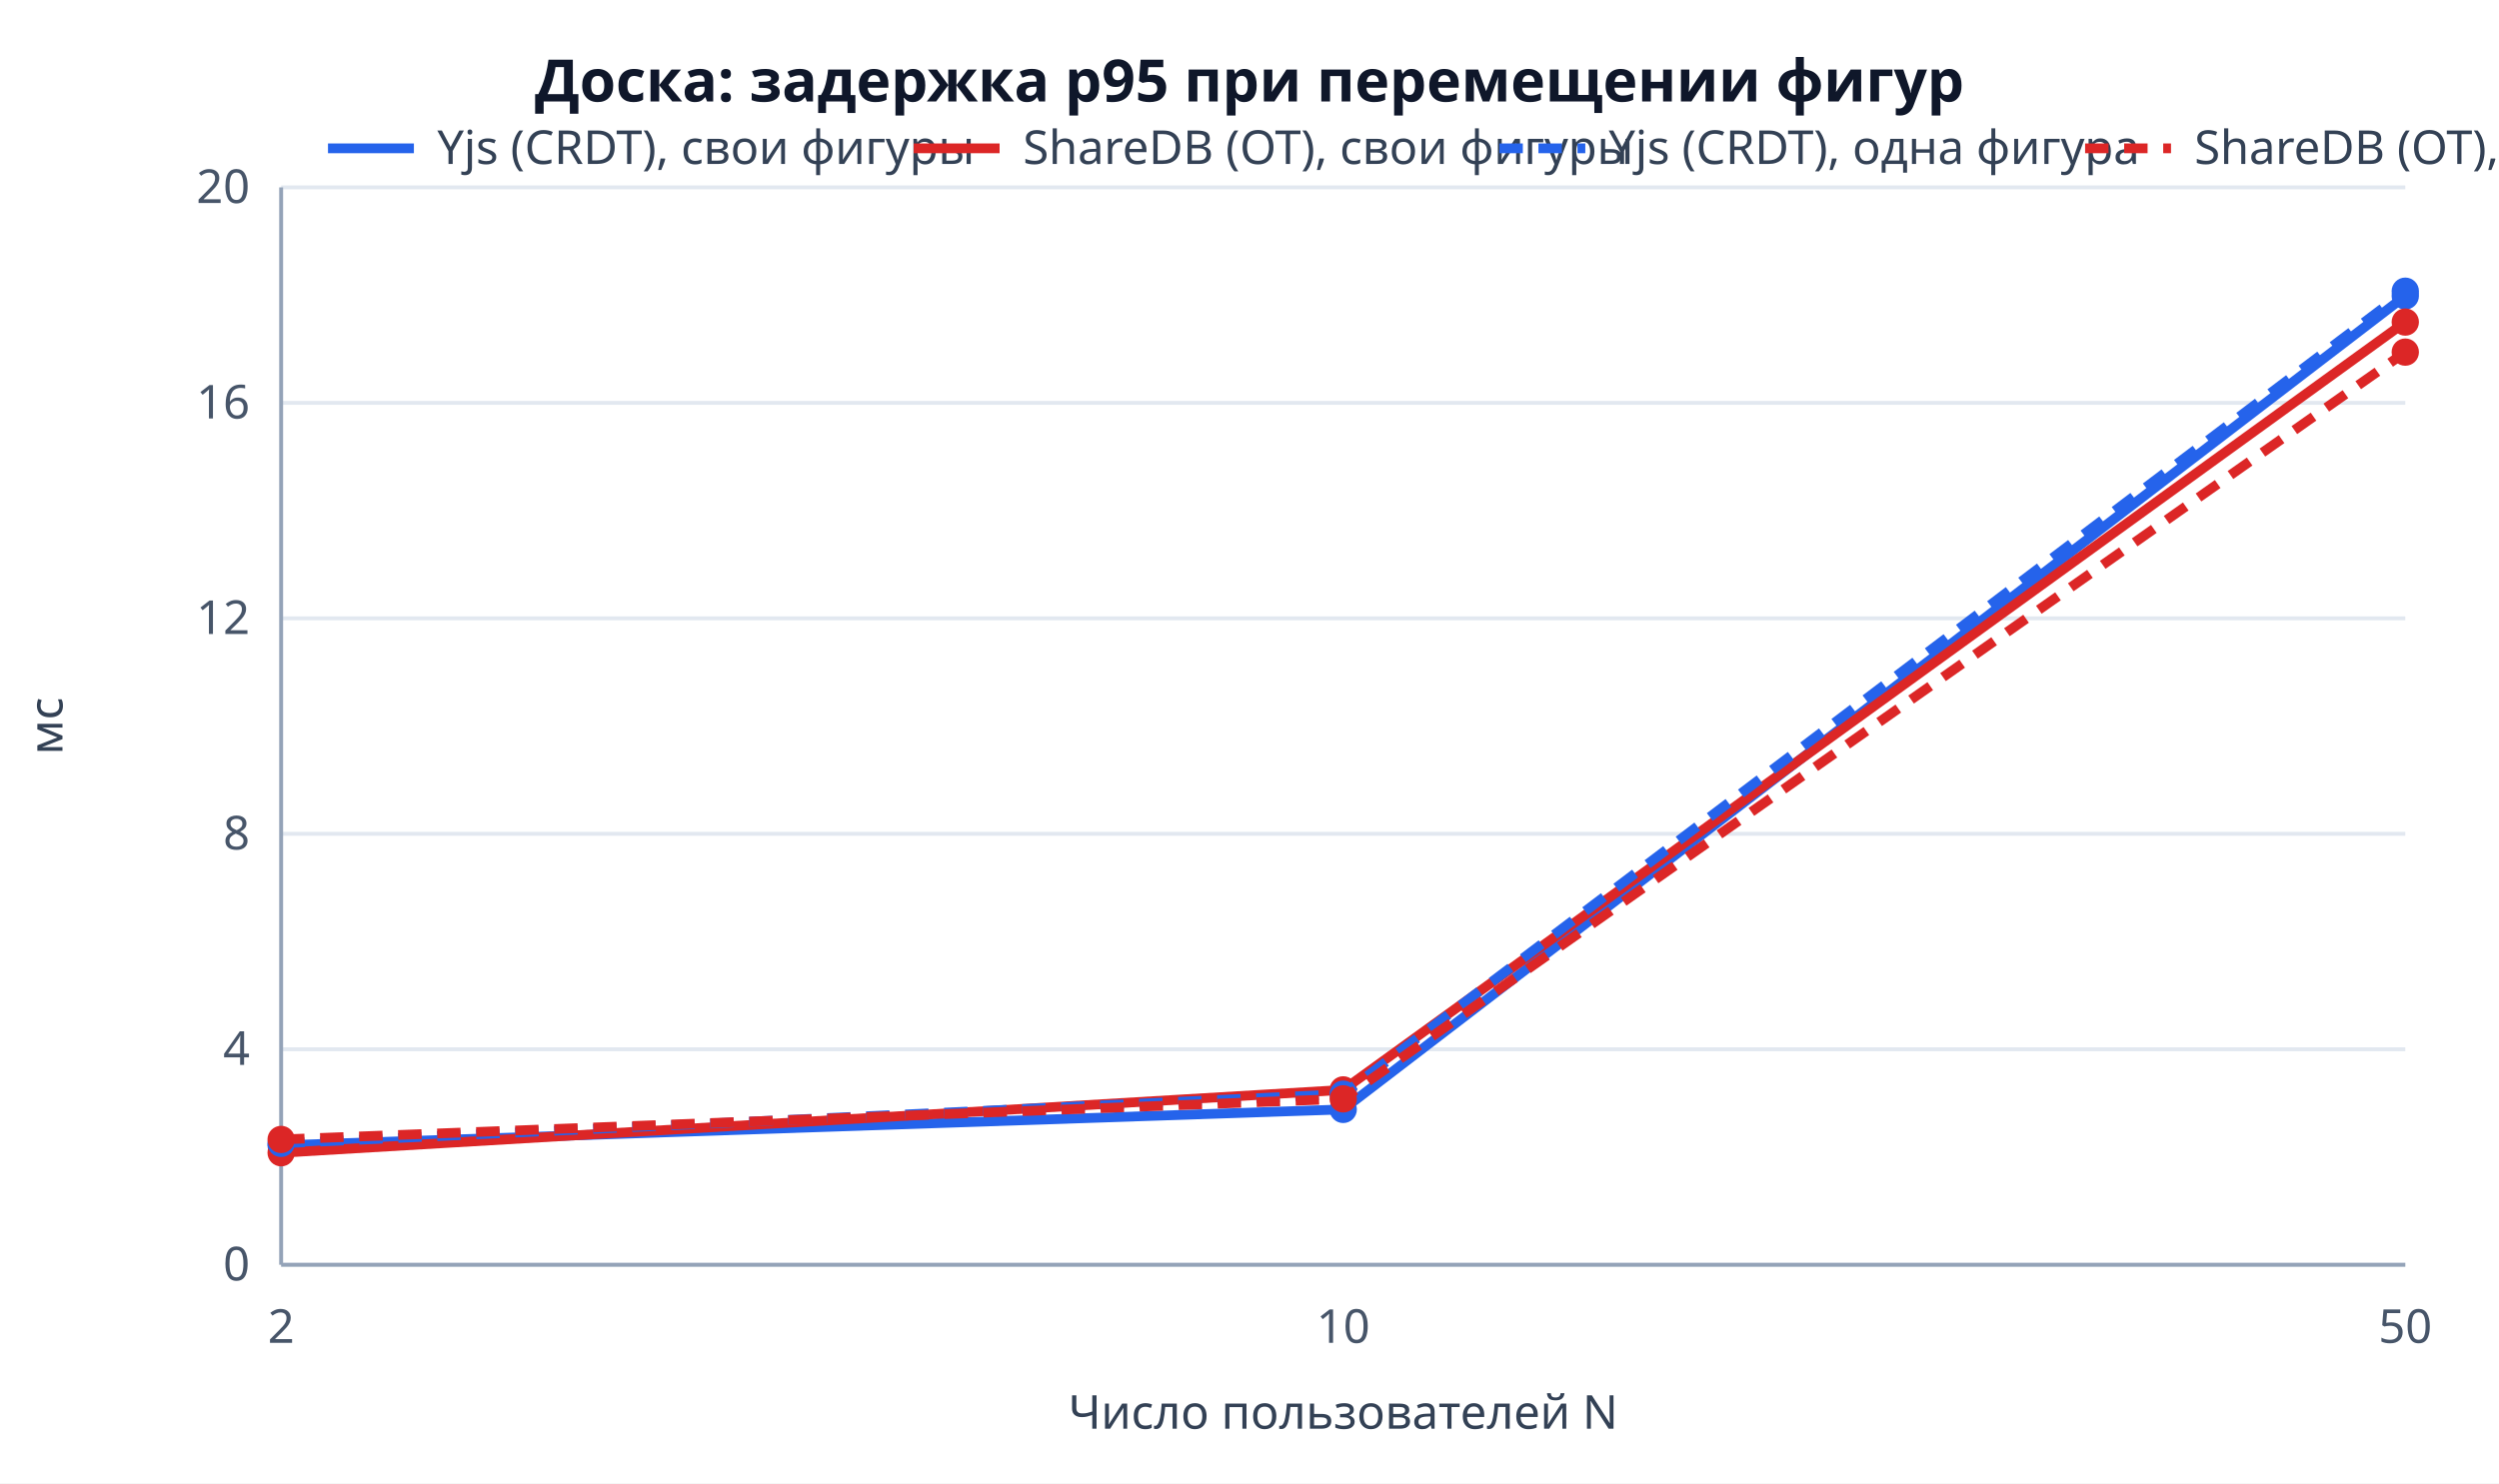
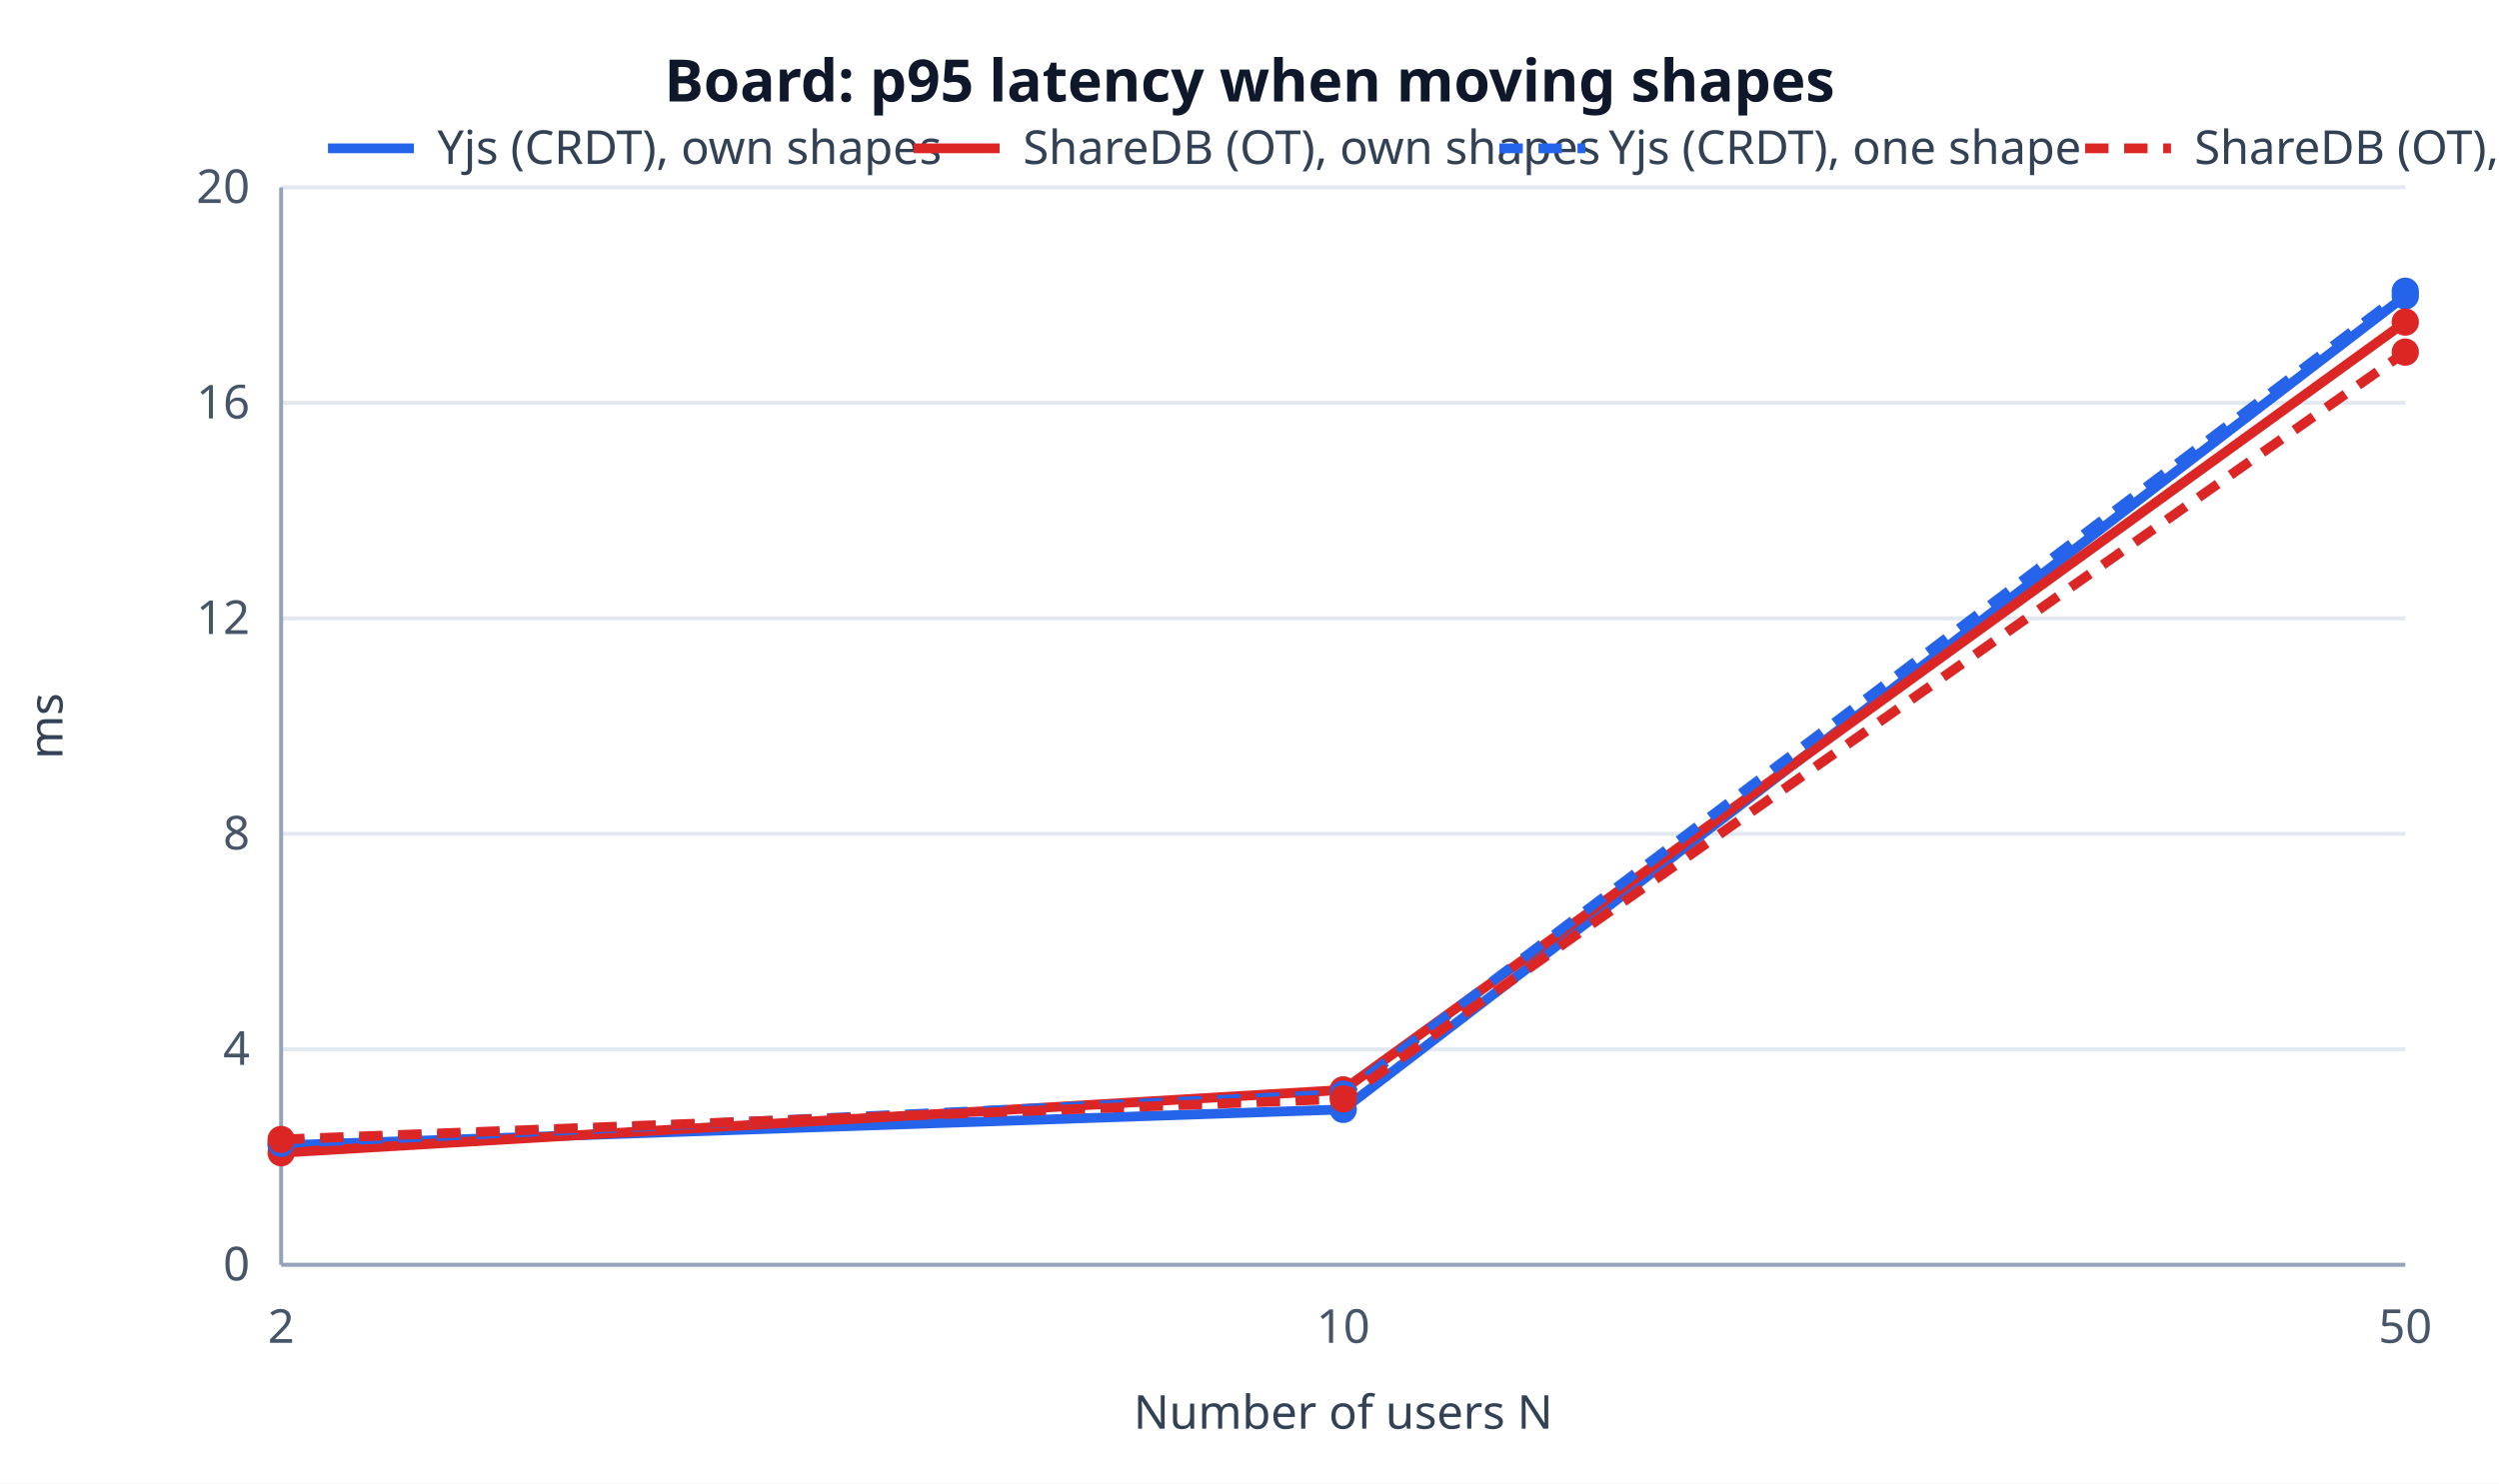
<svg xmlns="http://www.w3.org/2000/svg" viewBox="0 0 640 380" width="640" height="380" font-family="system-ui, sans-serif" font-size="12">
  <rect width="640" height="380" fill="#ffffff" />
-   <text x="320" y="26" text-anchor="middle" font-size="15" font-weight="600" fill="#0f172a">Доска: задержка p95 при перемещении фигур</text>
+   <text x="320" y="26" text-anchor="middle" font-size="15" font-weight="600" fill="#0f172a">Board: p95 latency when moving shapes</text>
  <line x1="72" x2="616" y1="324" y2="324" stroke="#e2e8f0" />
  <text x="64" y="328" text-anchor="end" fill="#475569">0</text>
  <line x1="72" x2="616" y1="268.8" y2="268.8" stroke="#e2e8f0" />
  <text x="64" y="272.8" text-anchor="end" fill="#475569">4</text>
  <line x1="72" x2="616" y1="213.6" y2="213.6" stroke="#e2e8f0" />
  <text x="64" y="217.6" text-anchor="end" fill="#475569">8</text>
  <line x1="72" x2="616" y1="158.4" y2="158.4" stroke="#e2e8f0" />
  <text x="64" y="162.4" text-anchor="end" fill="#475569">12</text>
  <line x1="72" x2="616" y1="103.2" y2="103.2" stroke="#e2e8f0" />
  <text x="64" y="107.2" text-anchor="end" fill="#475569">16</text>
  <line x1="72" x2="616" y1="48" y2="48" stroke="#e2e8f0" />
  <text x="64" y="52" text-anchor="end" fill="#475569">20</text>
  <text x="72" y="344" text-anchor="middle" fill="#475569">2</text>
  <text x="344" y="344" text-anchor="middle" fill="#475569">10</text>
  <text x="616" y="344" text-anchor="middle" fill="#475569">50</text>
  <line x1="72" x2="72" y1="48" y2="324" stroke="#94a3b8" />
  <line x1="72" x2="616" y1="324" y2="324" stroke="#94a3b8" />
-   <text x="344" y="366" text-anchor="middle" fill="#334155">Число пользователей N</text>
-   <text transform="translate(16 186) rotate(-90)" text-anchor="middle" fill="#334155">мс</text>
+   <text x="344" y="366" text-anchor="middle" fill="#334155">Number of users N</text>
+   <text transform="translate(16 186) rotate(-90)" text-anchor="middle" fill="#334155">ms</text>
  <polyline fill="none" stroke="#2563eb" stroke-width="2.5" points="72.0,293.4 344.0,284.2 616.0,75.8" />
  <circle cx="72.0" cy="293.4" r="3.5" fill="#2563eb" />
  <circle cx="344.0" cy="284.2" r="3.5" fill="#2563eb" />
  <circle cx="616.0" cy="75.8" r="3.5" fill="#2563eb" />
  <polyline fill="none" stroke="#dc2626" stroke-width="2.5" points="72.0,295.3 344.0,279.2 616.0,82.5" />
  <circle cx="72.0" cy="295.3" r="3.5" fill="#dc2626" />
  <circle cx="344.0" cy="279.2" r="3.5" fill="#dc2626" />
  <circle cx="616.0" cy="82.5" r="3.5" fill="#dc2626" />
  <polyline fill="none" stroke="#2563eb" stroke-width="2.5" stroke-dasharray="6 4" points="72.0,292.9 344.0,280.3 616.0,74.6" />
  <circle cx="72.0" cy="292.9" r="3.5" fill="#2563eb" />
  <circle cx="344.0" cy="280.3" r="3.5" fill="#2563eb" />
  <circle cx="616.0" cy="74.6" r="3.5" fill="#2563eb" />
  <polyline fill="none" stroke="#dc2626" stroke-width="2.5" stroke-dasharray="6 4" points="72.0,291.9 344.0,281.5 616.0,90.2" />
  <circle cx="72.0" cy="291.9" r="3.5" fill="#dc2626" />
  <circle cx="344.0" cy="281.5" r="3.5" fill="#dc2626" />
  <circle cx="616.0" cy="90.2" r="3.5" fill="#dc2626" />
  <line x1="84" x2="106" y1="38" y2="38" stroke="#2563eb" stroke-width="2.5" />
-   <text x="112" y="42" fill="#334155">Yjs (CRDT), свои фигуры</text>
+   <text x="112" y="42" fill="#334155">Yjs (CRDT), own shapes</text>
  <line x1="234" x2="256" y1="38" y2="38" stroke="#dc2626" stroke-width="2.5" />
-   <text x="262" y="42" fill="#334155">ShareDB (OT), свои фигуры</text>
+   <text x="262" y="42" fill="#334155">ShareDB (OT), own shapes</text>
  <line x1="384" x2="406" y1="38" y2="38" stroke="#2563eb" stroke-width="2.5" stroke-dasharray="6 4" />
-   <text x="412" y="42" fill="#334155">Yjs (CRDT), одна фигура</text>
+   <text x="412" y="42" fill="#334155">Yjs (CRDT), one shape</text>
  <line x1="534" x2="556" y1="38" y2="38" stroke="#dc2626" stroke-width="2.5" stroke-dasharray="6 4" />
-   <text x="562" y="42" fill="#334155">ShareDB (OT), одна фигура</text>
+   <text x="562" y="42" fill="#334155">ShareDB (OT), one shape</text>
</svg>
